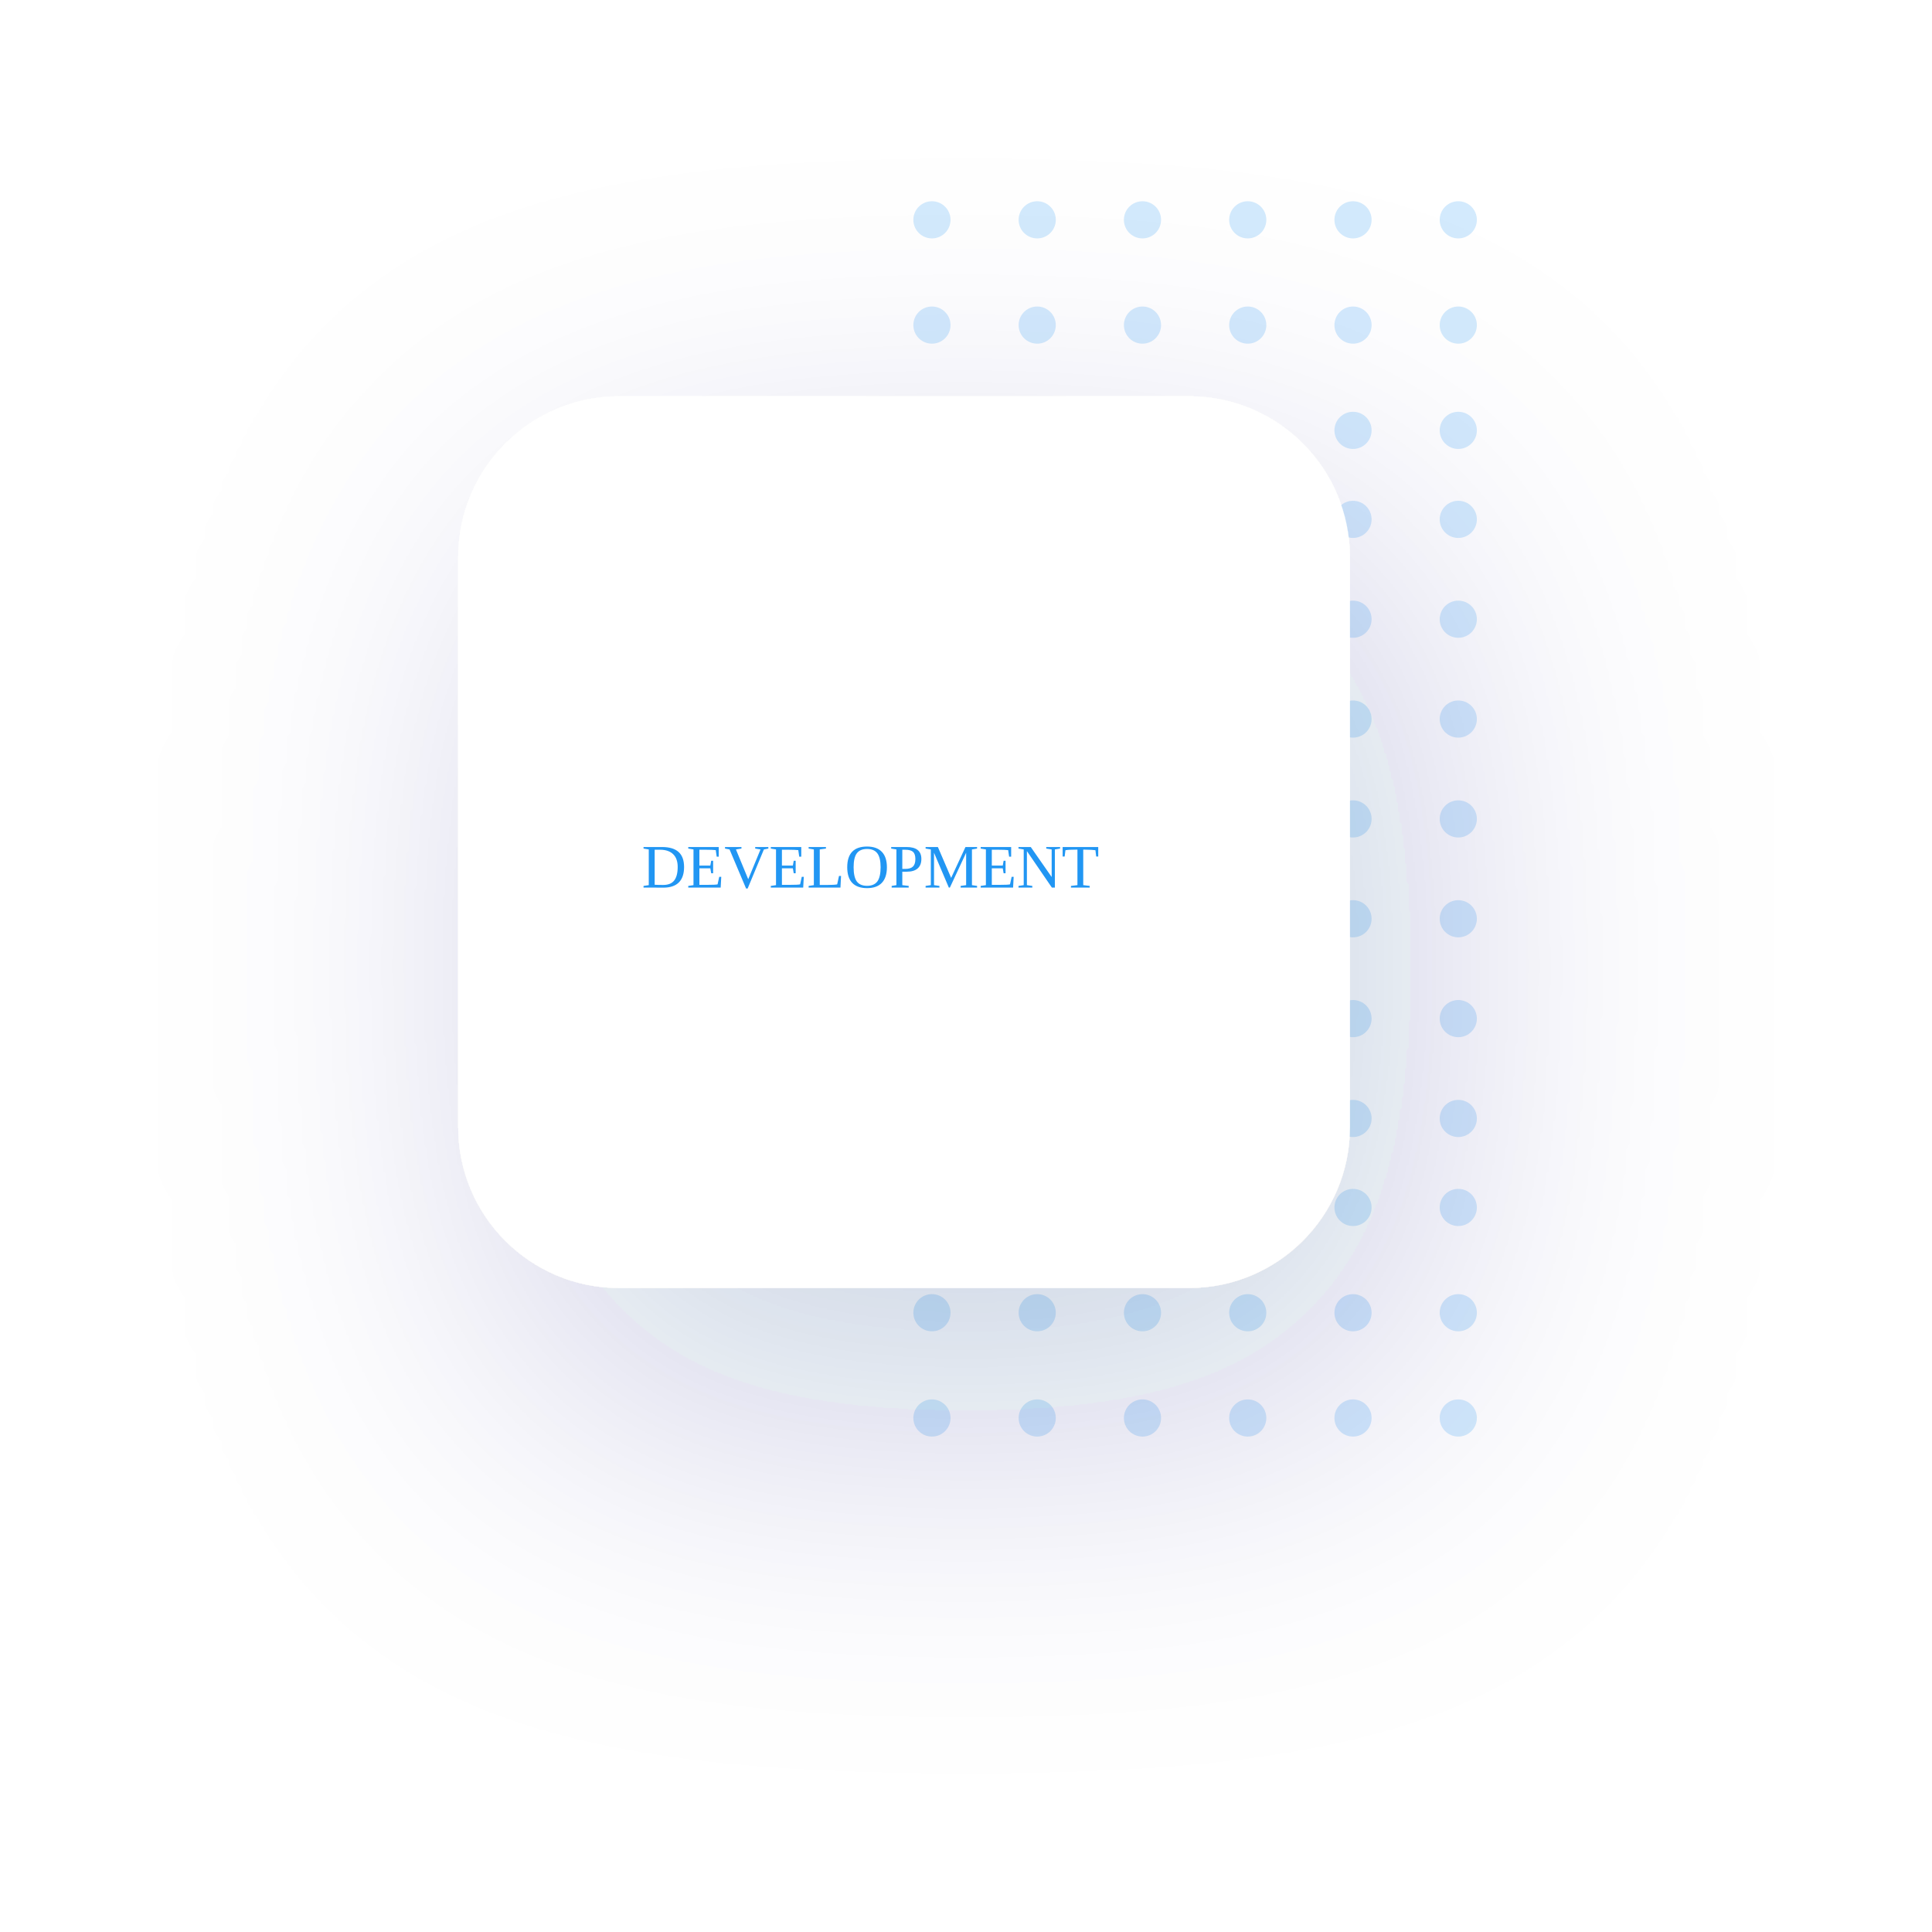
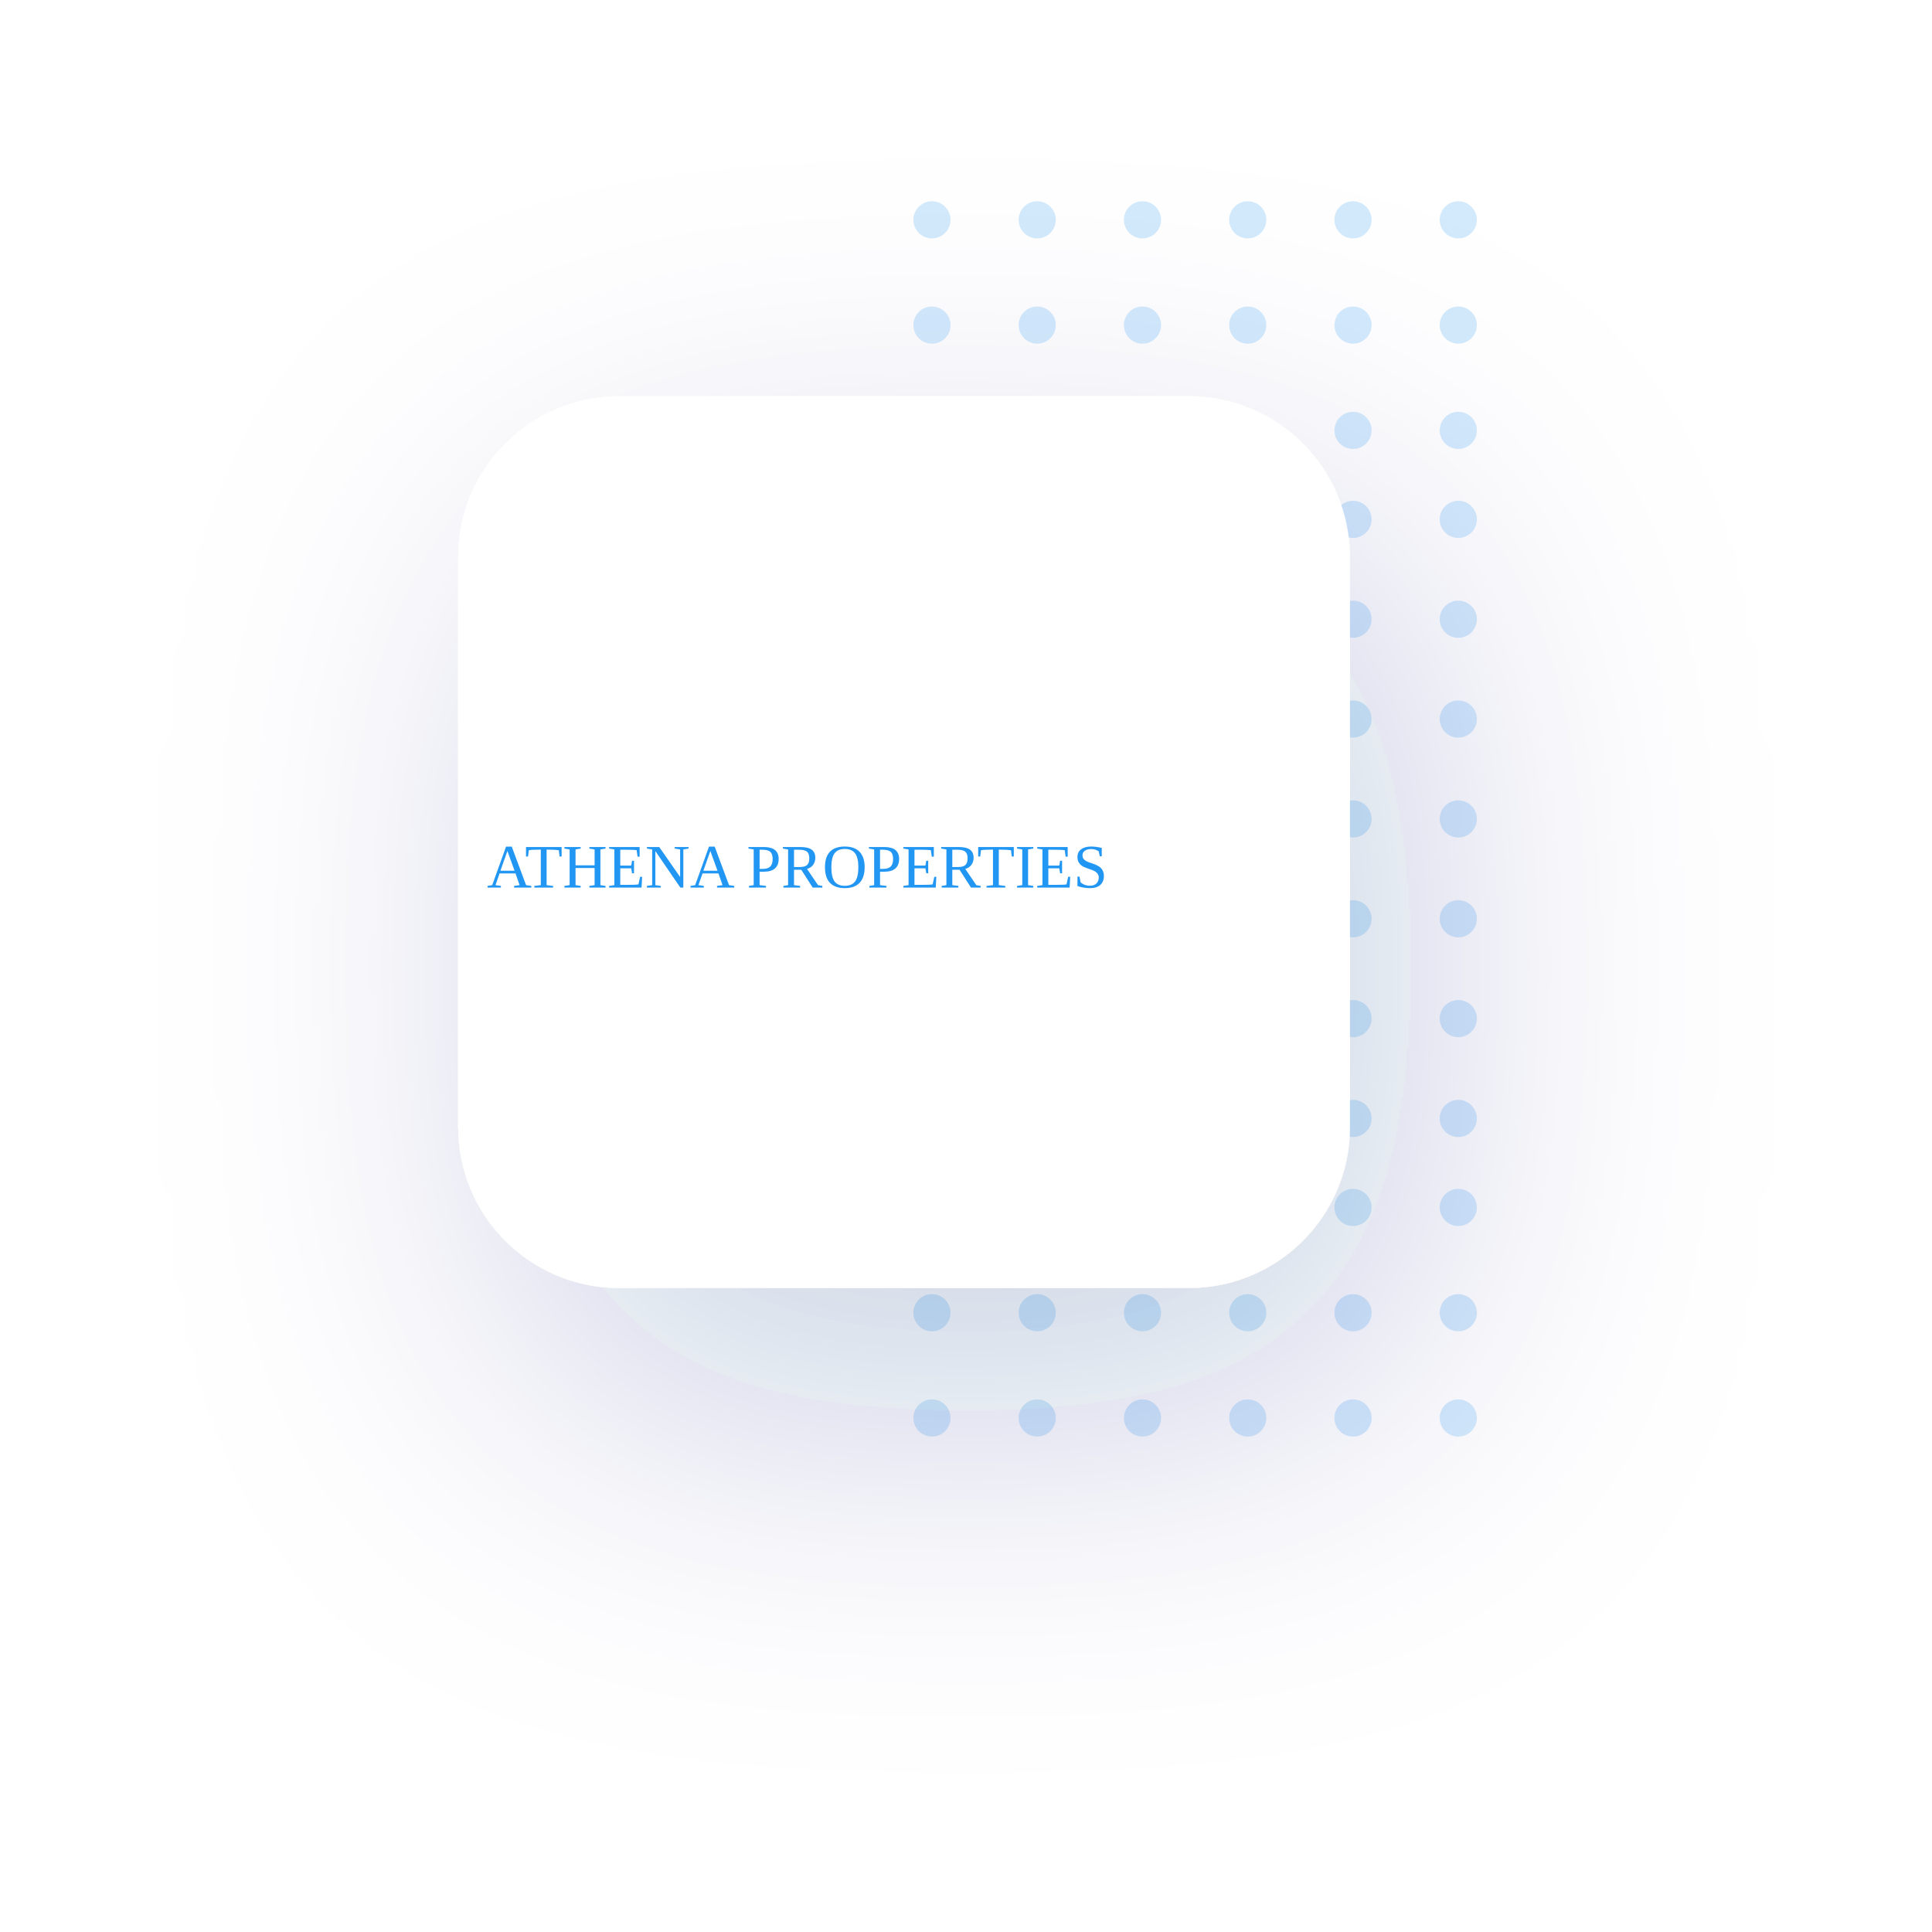
<svg xmlns="http://www.w3.org/2000/svg" width="312" height="312" viewBox="0 0 312 312">
  <defs>
    <filter id="Rectangle_6" x="0" y="0" width="312" height="312" filterUnits="userSpaceOnUse">
      <feOffset dx="10" dy="20" input="SourceAlpha" />
      <feGaussianBlur stdDeviation="28" result="blur" />
      <feFlood flood-color="#05207F" flood-opacity="0.2" />
      <feComposite operator="in" in2="blur" />
      <feComposite in="SourceGraphic" />
    </filter>
  </defs>
  <g id="Group_1512" data-name="Group 1512" transform="translate(-289 -1375)">
    <g id="Group_12" data-name="Group 12" transform="translate(9 -319)" opacity="0.2">
      <circle id="Ellipse_4" data-name="Ellipse 4" cx="3" cy="3" r="3" transform="translate(518.5 1726.5) rotate(90)" fill="#2196F3" />
      <circle id="Ellipse_4-2" data-name="Ellipse 4" cx="3" cy="3" r="3" transform="translate(518.5 1743.5) rotate(90)" fill="#2196F3" />
      <circle id="Ellipse_4-3" data-name="Ellipse 4" cx="3" cy="3" r="3" transform="translate(518.5 1760.5) rotate(90)" fill="#2196F3" />
      <circle id="Ellipse_4-4" data-name="Ellipse 4" cx="3" cy="3" r="3" transform="translate(518.5 1774.873) rotate(90)" fill="#2196F3" />
      <circle id="Ellipse_4-5" data-name="Ellipse 4" cx="3" cy="3" r="3" transform="translate(518.5 1790.998) rotate(90)" fill="#2196F3" />
      <circle id="Ellipse_4-6" data-name="Ellipse 4" cx="3" cy="3" r="3" transform="translate(518.5 1807.122) rotate(90)" fill="#2196F3" />
      <circle id="Ellipse_4-7" data-name="Ellipse 4" cx="3" cy="3" r="3" transform="translate(518.5 1823.247) rotate(90)" fill="#2196F3" />
      <circle id="Ellipse_4-8" data-name="Ellipse 4" cx="3" cy="3" r="3" transform="translate(518.5 1839.371) rotate(90)" fill="#2196F3" />
      <circle id="Ellipse_4-9" data-name="Ellipse 4" cx="3" cy="3" r="3" transform="translate(518.5 1855.495) rotate(90)" fill="#2196F3" />
      <circle id="Ellipse_4-10" data-name="Ellipse 4" cx="3" cy="3" r="3" transform="translate(518.5 1871.62) rotate(90)" fill="#2196F3" />
      <circle id="Ellipse_4-11" data-name="Ellipse 4" cx="3" cy="3" r="3" transform="translate(518.5 1885.993) rotate(90)" fill="#2196F3" />
      <circle id="Ellipse_4-12" data-name="Ellipse 4" cx="3" cy="3" r="3" transform="translate(518.5 1902.993) rotate(90)" fill="#2196F3" />
      <circle id="Ellipse_4-13" data-name="Ellipse 4" cx="3" cy="3" r="3" transform="translate(518.5 1919.993) rotate(90)" fill="#2196F3" />
      <circle id="Ellipse_4-14" data-name="Ellipse 4" cx="3" cy="3" r="3" transform="translate(450.5 1726.5) rotate(90)" fill="#2196F3" />
      <circle id="Ellipse_4-15" data-name="Ellipse 4" cx="3" cy="3" r="3" transform="translate(450.5 1743.5) rotate(90)" fill="#2196F3" />
      <circle id="Ellipse_4-16" data-name="Ellipse 4" cx="3" cy="3" r="3" transform="translate(450.5 1760.5) rotate(90)" fill="#2196F3" />
      <circle id="Ellipse_4-17" data-name="Ellipse 4" cx="3" cy="3" r="3" transform="translate(450.5 1774.873) rotate(90)" fill="#2196F3" />
      <circle id="Ellipse_4-18" data-name="Ellipse 4" cx="3" cy="3" r="3" transform="translate(450.5 1790.998) rotate(90)" fill="#2196F3" />
      <circle id="Ellipse_4-19" data-name="Ellipse 4" cx="3" cy="3" r="3" transform="translate(450.5 1807.122) rotate(90)" fill="#2196F3" />
      <circle id="Ellipse_4-20" data-name="Ellipse 4" cx="3" cy="3" r="3" transform="translate(450.5 1823.247) rotate(90)" fill="#2196F3" />
      <circle id="Ellipse_4-21" data-name="Ellipse 4" cx="3" cy="3" r="3" transform="translate(501.5 1726.5) rotate(90)" fill="#2196F3" />
      <circle id="Ellipse_4-22" data-name="Ellipse 4" cx="3" cy="3" r="3" transform="translate(501.5 1743.5) rotate(90)" fill="#2196F3" />
      <circle id="Ellipse_4-23" data-name="Ellipse 4" cx="3" cy="3" r="3" transform="translate(501.5 1760.5) rotate(90)" fill="#2196F3" />
      <circle id="Ellipse_4-24" data-name="Ellipse 4" cx="3" cy="3" r="3" transform="translate(501.5 1774.873) rotate(90)" fill="#2196F3" />
      <circle id="Ellipse_4-25" data-name="Ellipse 4" cx="3" cy="3" r="3" transform="translate(501.5 1790.998) rotate(90)" fill="#2196F3" />
      <circle id="Ellipse_4-26" data-name="Ellipse 4" cx="3" cy="3" r="3" transform="translate(501.5 1807.122) rotate(90)" fill="#2196F3" />
      <circle id="Ellipse_4-27" data-name="Ellipse 4" cx="3" cy="3" r="3" transform="translate(501.5 1823.247) rotate(90)" fill="#2196F3" />
      <circle id="Ellipse_4-28" data-name="Ellipse 4" cx="3" cy="3" r="3" transform="translate(501.5 1839.371) rotate(90)" fill="#2196F3" />
      <circle id="Ellipse_4-29" data-name="Ellipse 4" cx="3" cy="3" r="3" transform="translate(501.5 1855.495) rotate(90)" fill="#2196F3" />
      <circle id="Ellipse_4-30" data-name="Ellipse 4" cx="3" cy="3" r="3" transform="translate(501.5 1871.62) rotate(90)" fill="#2196F3" />
      <circle id="Ellipse_4-31" data-name="Ellipse 4" cx="3" cy="3" r="3" transform="translate(501.5 1885.993) rotate(90)" fill="#2196F3" />
      <circle id="Ellipse_4-32" data-name="Ellipse 4" cx="3" cy="3" r="3" transform="translate(501.5 1902.993) rotate(90)" fill="#2196F3" />
      <circle id="Ellipse_4-33" data-name="Ellipse 4" cx="3" cy="3" r="3" transform="translate(501.5 1919.993) rotate(90)" fill="#2196F3" />
      <circle id="Ellipse_4-34" data-name="Ellipse 4" cx="3" cy="3" r="3" transform="translate(433.5 1726.5) rotate(90)" fill="#2196F3" />
      <circle id="Ellipse_4-35" data-name="Ellipse 4" cx="3" cy="3" r="3" transform="translate(433.5 1743.5) rotate(90)" fill="#2196F3" />
      <circle id="Ellipse_4-36" data-name="Ellipse 4" cx="3" cy="3" r="3" transform="translate(433.5 1760.5) rotate(90)" fill="#2196F3" />
      <circle id="Ellipse_4-37" data-name="Ellipse 4" cx="3" cy="3" r="3" transform="translate(433.5 1774.873) rotate(90)" fill="#2196F3" />
      <circle id="Ellipse_4-38" data-name="Ellipse 4" cx="3" cy="3" r="3" transform="translate(433.5 1790.998) rotate(90)" fill="#2196F3" />
      <circle id="Ellipse_4-39" data-name="Ellipse 4" cx="3" cy="3" r="3" transform="translate(433.5 1807.122) rotate(90)" fill="#2196F3" />
      <circle id="Ellipse_4-40" data-name="Ellipse 4" cx="3" cy="3" r="3" transform="translate(433.5 1823.247) rotate(90)" fill="#2196F3" />
      <circle id="Ellipse_4-41" data-name="Ellipse 4" cx="3" cy="3" r="3" transform="translate(484.5 1726.5) rotate(90)" fill="#2196F3" />
      <circle id="Ellipse_4-42" data-name="Ellipse 4" cx="3" cy="3" r="3" transform="translate(484.5 1743.5) rotate(90)" fill="#2196F3" />
      <circle id="Ellipse_4-43" data-name="Ellipse 4" cx="3" cy="3" r="3" transform="translate(484.5 1760.5) rotate(90)" fill="#2196F3" />
      <circle id="Ellipse_4-44" data-name="Ellipse 4" cx="3" cy="3" r="3" transform="translate(484.5 1774.873) rotate(90)" fill="#2196F3" />
      <circle id="Ellipse_4-45" data-name="Ellipse 4" cx="3" cy="3" r="3" transform="translate(484.5 1790.998) rotate(90)" fill="#2196F3" />
      <circle id="Ellipse_4-46" data-name="Ellipse 4" cx="3" cy="3" r="3" transform="translate(484.5 1807.122) rotate(90)" fill="#2196F3" />
      <circle id="Ellipse_4-47" data-name="Ellipse 4" cx="3" cy="3" r="3" transform="translate(484.5 1823.247) rotate(90)" fill="#2196F3" />
      <circle id="Ellipse_4-48" data-name="Ellipse 4" cx="3" cy="3" r="3" transform="translate(484.5 1839.371) rotate(90)" fill="#2196F3" />
      <circle id="Ellipse_4-49" data-name="Ellipse 4" cx="3" cy="3" r="3" transform="translate(484.5 1855.495) rotate(90)" fill="#2196F3" />
      <circle id="Ellipse_4-50" data-name="Ellipse 4" cx="3" cy="3" r="3" transform="translate(484.5 1871.62) rotate(90)" fill="#2196F3" />
      <circle id="Ellipse_4-51" data-name="Ellipse 4" cx="3" cy="3" r="3" transform="translate(484.5 1885.993) rotate(90)" fill="#2196F3" />
      <circle id="Ellipse_4-52" data-name="Ellipse 4" cx="3" cy="3" r="3" transform="translate(484.5 1902.993) rotate(90)" fill="#2196F3" />
      <circle id="Ellipse_4-53" data-name="Ellipse 4" cx="3" cy="3" r="3" transform="translate(484.5 1919.993) rotate(90)" fill="#2196F3" />
      <circle id="Ellipse_4-54" data-name="Ellipse 4" cx="3" cy="3" r="3" transform="translate(450.5 1839.371) rotate(90)" fill="#2196F3" />
      <circle id="Ellipse_4-55" data-name="Ellipse 4" cx="3" cy="3" r="3" transform="translate(450.5 1855.495) rotate(90)" fill="#2196F3" />
      <circle id="Ellipse_4-56" data-name="Ellipse 4" cx="3" cy="3" r="3" transform="translate(450.5 1871.62) rotate(90)" fill="#2196F3" />
      <circle id="Ellipse_4-57" data-name="Ellipse 4" cx="3" cy="3" r="3" transform="translate(450.5 1885.993) rotate(90)" fill="#2196F3" />
      <circle id="Ellipse_4-58" data-name="Ellipse 4" cx="3" cy="3" r="3" transform="translate(450.5 1902.993) rotate(90)" fill="#2196F3" />
      <circle id="Ellipse_4-59" data-name="Ellipse 4" cx="3" cy="3" r="3" transform="translate(450.5 1919.993) rotate(90)" fill="#2196F3" />
      <circle id="Ellipse_4-60" data-name="Ellipse 4" cx="3" cy="3" r="3" transform="translate(467.5 1726.5) rotate(90)" fill="#2196F3" />
      <circle id="Ellipse_4-61" data-name="Ellipse 4" cx="3" cy="3" r="3" transform="translate(467.5 1743.5) rotate(90)" fill="#2196F3" />
      <circle id="Ellipse_4-62" data-name="Ellipse 4" cx="3" cy="3" r="3" transform="translate(467.5 1760.5) rotate(90)" fill="#2196F3" />
      <circle id="Ellipse_4-63" data-name="Ellipse 4" cx="3" cy="3" r="3" transform="translate(467.5 1774.873) rotate(90)" fill="#2196F3" />
      <circle id="Ellipse_4-64" data-name="Ellipse 4" cx="3" cy="3" r="3" transform="translate(467.5 1790.998) rotate(90)" fill="#2196F3" />
      <circle id="Ellipse_4-65" data-name="Ellipse 4" cx="3" cy="3" r="3" transform="translate(467.5 1807.122) rotate(90)" fill="#2196F3" />
      <circle id="Ellipse_4-66" data-name="Ellipse 4" cx="3" cy="3" r="3" transform="translate(467.5 1823.247) rotate(90)" fill="#2196F3" />
      <circle id="Ellipse_4-67" data-name="Ellipse 4" cx="3" cy="3" r="3" transform="translate(467.5 1839.371) rotate(90)" fill="#2196F3" />
      <circle id="Ellipse_4-68" data-name="Ellipse 4" cx="3" cy="3" r="3" transform="translate(467.5 1855.495) rotate(90)" fill="#2196F3" />
      <circle id="Ellipse_4-69" data-name="Ellipse 4" cx="3" cy="3" r="3" transform="translate(467.5 1871.62) rotate(90)" fill="#2196F3" />
      <circle id="Ellipse_4-70" data-name="Ellipse 4" cx="3" cy="3" r="3" transform="translate(467.5 1885.993) rotate(90)" fill="#2196F3" />
      <circle id="Ellipse_4-71" data-name="Ellipse 4" cx="3" cy="3" r="3" transform="translate(467.5 1902.993) rotate(90)" fill="#2196F3" />
      <circle id="Ellipse_4-72" data-name="Ellipse 4" cx="3" cy="3" r="3" transform="translate(467.5 1919.993) rotate(90)" fill="#2196F3" />
      <circle id="Ellipse_4-73" data-name="Ellipse 4" cx="3" cy="3" r="3" transform="translate(433.5 1839.371) rotate(90)" fill="#2196F3" />
      <circle id="Ellipse_4-74" data-name="Ellipse 4" cx="3" cy="3" r="3" transform="translate(433.5 1855.495) rotate(90)" fill="#2196F3" />
      <circle id="Ellipse_4-75" data-name="Ellipse 4" cx="3" cy="3" r="3" transform="translate(433.5 1871.62) rotate(90)" fill="#2196F3" />
      <circle id="Ellipse_4-76" data-name="Ellipse 4" cx="3" cy="3" r="3" transform="translate(433.5 1885.993) rotate(90)" fill="#2196F3" />
      <circle id="Ellipse_4-77" data-name="Ellipse 4" cx="3" cy="3" r="3" transform="translate(433.5 1902.993) rotate(90)" fill="#2196F3" />
      <circle id="Ellipse_4-78" data-name="Ellipse 4" cx="3" cy="3" r="3" transform="translate(433.5 1919.993) rotate(90)" fill="#2196F3" />
    </g>
    <g transform="matrix(1, 0, 0, 1, 289, 1375)" filter="url(#Rectangle_6)">
      <defs>
        <linearGradient id="grad3" x1="0%" y1="0%" x2="100%" y2="0%">
          <stop offset="0%" style="stop-color: white;stop-opacity:1" />
          <stop offset="100%" style="stop-color:white;stop-opacity:1" />
        </linearGradient>
      </defs>
      <rect id="Rectangle_6-2" data-name="Rectangle 6" width="144" height="144" rx="26" transform="translate(74 64)" fill="url(#grad3)" />
    </g>
    <g id="Group_1505" data-name="Group 1505" transform="translate(-52 100)">
      <g id="Group_1504" data-name="Group 1504" transform="translate(461.644 1388.333)">
-         <text x="-17" y="30" fill="#2196F3" font-size="smaller">DEVELOPMENT</text>
+         <text x="-42" width="10" y="30" fill="#2196F3" font-size="smaller">ATHENA PROPERTIES
+           </text>
      </g>
    </g>
  </g>
</svg>
